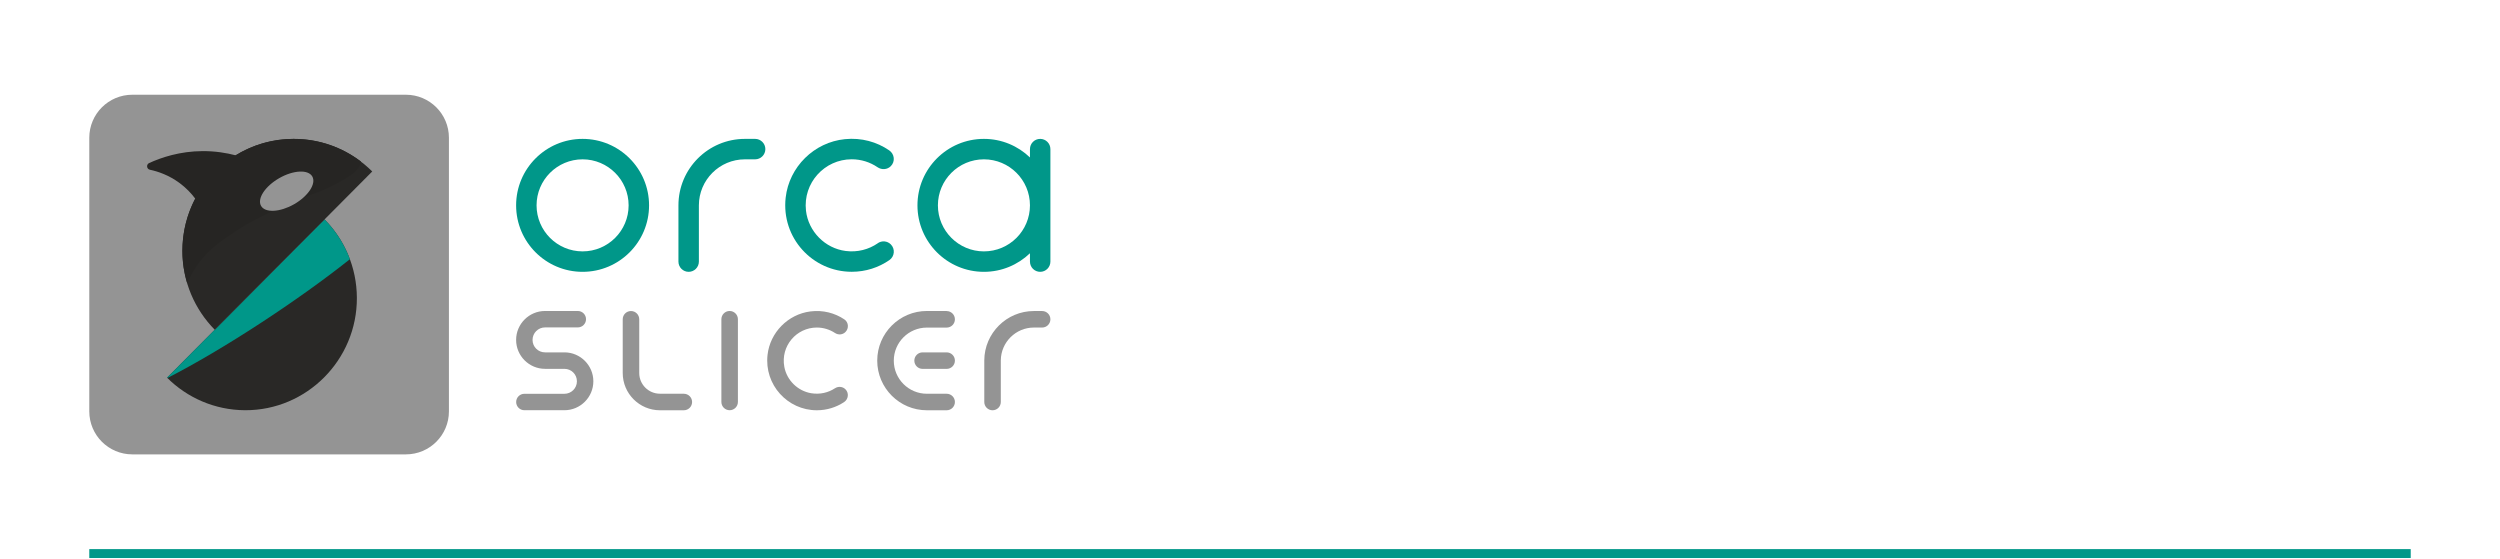
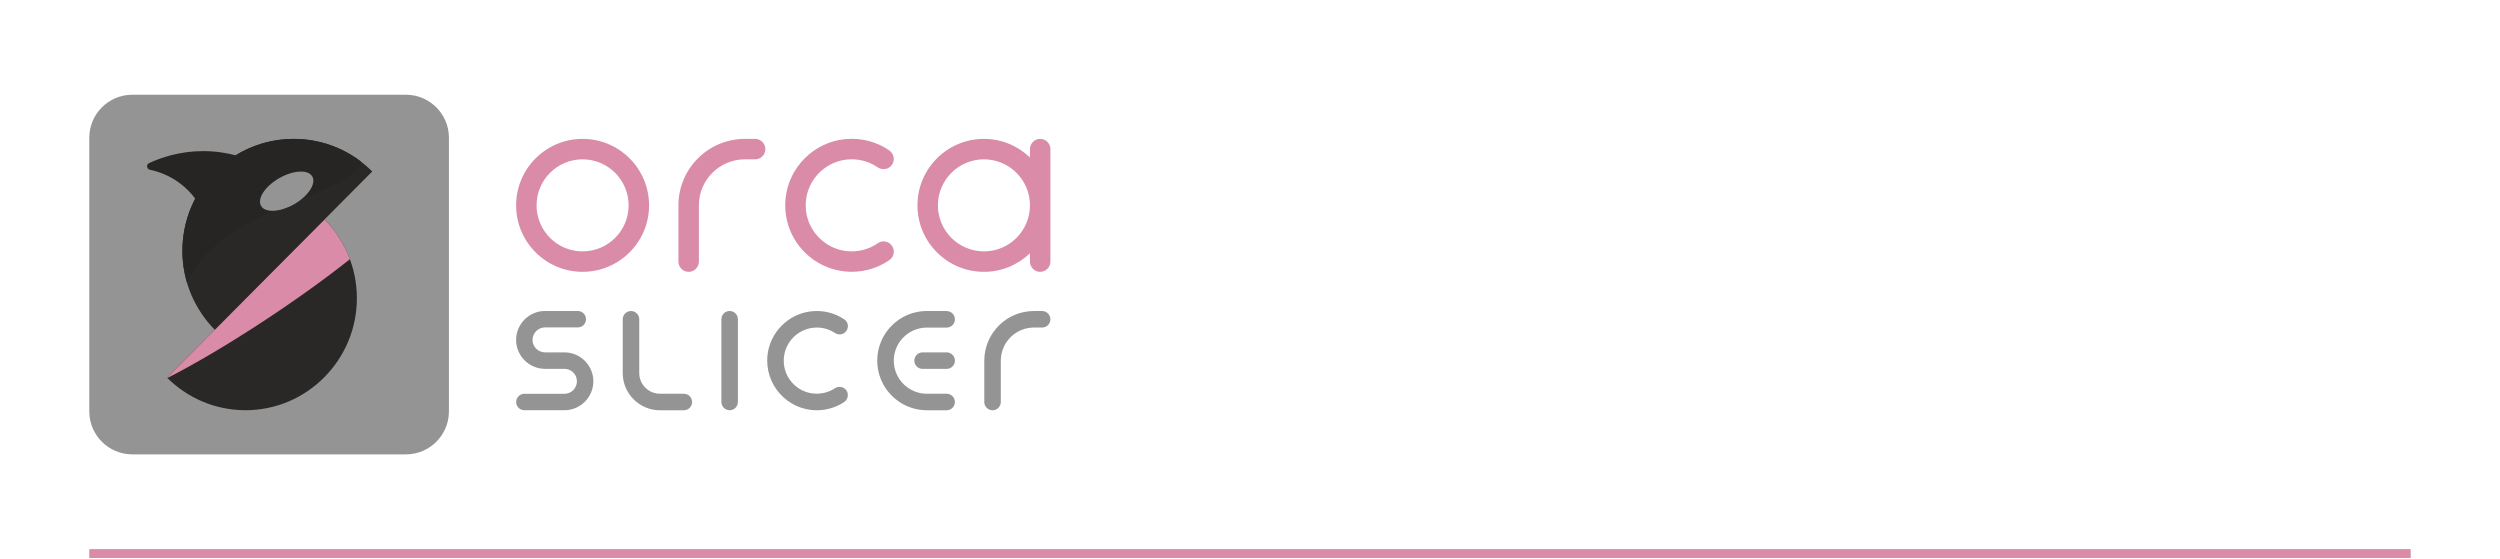
<svg xmlns="http://www.w3.org/2000/svg" id="a" width="560" height="125" viewBox="0 0 560 125">
-   <rect id="b" x="20" y="123" width="520" height="2" style="fill:#009789;" />
+   <rect id="b" x="20" y="123" width="520" height="2" style="fill:#D98BA8;" />
  <g id="c">
    <rect id="d" x="20" y="21.22" width="80.56" height="80.56" rx="9.64" ry="9.64" style="fill:#949494;" />
  </g>
  <g id="e">
    <path id="f" d="M37.42,84.6c4.49,4.48,10.66,7.26,17.48,7.29,13.8.06,25.1-11.3,25.04-25.18-.03-6.86-2.79-13.06-7.25-17.57l-35.27,35.46Z" style="fill:#292826;" />
  </g>
  <g id="g">
-     <path id="h" d="M72.69,49.14l-35.27,35.46s.05.05.08.07c12.36-6.3,29.28-17.38,40.88-26.61-1.25-3.38-3.21-6.42-5.69-8.93" style="fill:#009789;" />
+     <path id="h" d="M72.69,49.14l-35.27,35.46s.05.05.08.07c12.36-6.3,29.28-17.38,40.88-26.61-1.25-3.38-3.21-6.42-5.69-8.93" style="fill:#D98BA8;" />
  </g>
  <g id="i">
    <path id="j" d="M65.8,31.11c-13.77,0-24.94,11.23-24.94,25.08,0,6.9,2.77,13.14,7.25,17.68l35.27-35.46c-4.51-4.5-10.72-7.29-17.58-7.29" style="fill:#292826;" />
  </g>
  <g id="k">
    <path id="l" d="M65.8,31.11c-4.77,0-9.23,1.35-13.02,3.68-2.03-.53-4.55-.96-7.44-.94-5.04.03-9.14,1.4-11.93,2.67-.69.32-.58,1.34.16,1.5,1.83.39,4.25,1.2,6.64,2.97,1.51,1.11,2.66,2.35,3.52,3.5-1.83,3.49-2.87,7.47-2.87,11.69,0,2.52.37,4.95,1.06,7.25,1.05-2.34,2.16-3.9,2.52-4.39,2.29-3.15,4.71-4.79,8.29-7.2,2.64-1.78,6.3-3.87,16.82-8.2,0,0,3.29-.93,7.7-3.55,1.76-1.05,3.1-2.03,3.52-3.58.03-.11.06-.22.08-.32-4.18-3.19-9.4-5.08-15.05-5.08" style="fill:#262523;" />
  </g>
  <g id="m">
    <path id="n" d="M69.96,39.54c.91,1.62-.92,4.4-4.09,6.21-3.17,1.81-6.49,1.97-7.4.36-.91-1.62.92-4.4,4.09-6.21,3.17-1.81,6.49-1.97,7.4-.36" style="fill:#949494;" />
  </g>
  <path d="M163.44,69.66c-1.02,0-1.85.83-1.85,1.85v18.53c0,1.02.83,1.85,1.85,1.85s1.85-.83,1.85-1.85v-18.53c0-1.02-.83-1.85-1.85-1.85Z" style="fill:#949494;" />
  <path d="M212.05,69.66h-4.43c-6.13,0-11.12,4.99-11.12,11.12s4.99,11.12,11.12,11.12h4.43c1.02,0,1.85-.83,1.85-1.85s-.83-1.85-1.85-1.85h-4.43c-4.09,0-7.41-3.32-7.41-7.41s3.32-7.41,7.41-7.41h4.43c1.02,0,1.85-.83,1.85-1.85s-.83-1.85-1.85-1.85Z" style="fill:#949494;" />
  <path d="M212.05,78.93h-5.39c-1.02,0-1.85.83-1.85,1.85s.83,1.85,1.85,1.85h5.39c1.02,0,1.85-.83,1.85-1.85s-.83-1.85-1.85-1.85Z" style="fill:#949494;" />
  <path d="M126.43,91.89h-8.97c-1.02,0-1.84-.83-1.84-1.84s.82-1.84,1.84-1.84h8.97c1.54,0,2.8-1.25,2.8-2.8s-1.25-2.79-2.8-2.79h-4.34c-3.57,0-6.48-2.91-6.48-6.48s2.91-6.48,6.48-6.48h7.34c1.02,0,1.84.83,1.84,1.84s-.82,1.84-1.84,1.84h-7.34c-1.54,0-2.8,1.25-2.8,2.8s1.25,2.79,2.8,2.79h4.34c3.57,0,6.48,2.91,6.48,6.48s-2.91,6.48-6.48,6.48Z" style="fill:#949494;" />
  <path d="M187.05,86.96c-1.5.99-3.37,1.45-5.36,1.12-3.01-.51-5.44-2.9-6-5.89-.87-4.7,2.73-8.82,7.28-8.82,1.5,0,2.9.45,4.07,1.22.74.49,1.72.41,2.34-.22h0c.82-.82.71-2.19-.25-2.83-2.13-1.43-4.79-2.14-7.61-1.78-5.01.64-9.03,4.72-9.59,9.73-.76,6.7,4.49,12.41,11.04,12.41,2.25,0,4.34-.67,6.09-1.82.99-.65,1.16-2.04.32-2.88h0c-.63-.63-1.6-.71-2.34-.23Z" style="fill:#949494;" />
  <path d="M153.17,88.19h-5.35c-2.55,0-4.63-2.08-4.63-4.63v-12.04c0-1.02-.83-1.85-1.85-1.85s-1.85.83-1.85,1.85v12.04c0,4.6,3.74,8.34,8.34,8.34h5.35c1.02,0,1.85-.83,1.85-1.85s-.83-1.85-1.85-1.85Z" style="fill:#949494;" />
  <path d="M233.44,73.37h-1.85c-4.06,0-7.37,3.29-7.41,7.35v9.33c0,1.02-.83,1.85-1.85,1.85s-1.85-.83-1.85-1.85v-9.33c.04-6.1,5.01-11.05,11.11-11.05h1.85c1.02,0,1.85.83,1.85,1.85s-.83,1.85-1.85,1.85Z" style="fill:#949494;" />
-   <path d="M130.5,35.69c5.68,0,10.31,4.62,10.31,10.31s-4.62,10.31-10.31,10.31-10.31-4.62-10.31-10.31,4.62-10.31,10.31-10.31M130.5,31.11c-8.22,0-14.89,6.67-14.89,14.89s6.67,14.89,14.89,14.89,14.89-6.67,14.89-14.89-6.67-14.89-14.89-14.89h0Z" style="fill:#009789;" />
-   <path d="M233,31.11c-1.27,0-2.29,1.03-2.29,2.29v1.87c-2.68-2.57-6.3-4.16-10.31-4.16-8.22,0-14.89,6.67-14.89,14.89s6.67,14.89,14.89,14.89c4,0,7.63-1.59,10.31-4.16v1.87c0,1.27,1.03,2.29,2.29,2.29s2.29-1.03,2.29-2.29v-25.2c0-1.27-1.03-2.29-2.29-2.29ZM220.4,56.31c-5.68,0-10.31-4.62-10.31-10.31s4.62-10.31,10.31-10.31,10.31,4.62,10.31,10.31-4.62,10.31-10.31,10.31Z" style="fill:#009789;" />
-   <path d="M169.15,31.11h-2.29c-8.22,0-14.89,6.67-14.89,14.89v12.6c0,1.27,1.03,2.29,2.29,2.29s2.29-1.03,2.29-2.29v-12.6c0-5.68,4.62-10.31,10.31-10.31h0s2.29,0,2.29,0c1.27,0,2.29-1.03,2.29-2.29s-1.03-2.29-2.29-2.29Z" style="fill:#009789;" />
-   <path d="M196.61,54.5c-2,1.37-4.5,2.06-7.17,1.72-4.64-.59-8.37-4.38-8.9-9.03-.7-6.22,4.16-11.51,10.24-11.51,2.15,0,4.14.66,5.79,1.78.93.63,2.17.56,2.97-.24h0c1.03-1.03.84-2.72-.36-3.54-2.77-1.9-6.22-2.88-9.91-2.51-6.9.68-12.51,6.21-13.28,13.1-1.01,8.99,6.01,16.61,14.8,16.61,3.13,0,6.03-.96,8.42-2.61,1.19-.82,1.35-2.51.33-3.53h0c-.79-.79-2.01-.89-2.93-.26Z" style="fill:#009789;" />
+   <path d="M130.5,35.69c5.68,0,10.31,4.62,10.31,10.31s-4.62,10.31-10.31,10.31-10.31-4.62-10.31-10.31,4.62-10.31,10.31-10.31M130.5,31.11c-8.22,0-14.89,6.67-14.89,14.89s6.67,14.89,14.89,14.89,14.89-6.67,14.89-14.89-6.67-14.89-14.89-14.89h0Z" style="fill:#D98BA8;" />
+   <path d="M233,31.11c-1.27,0-2.29,1.03-2.29,2.29v1.87c-2.68-2.57-6.3-4.16-10.31-4.16-8.22,0-14.89,6.67-14.89,14.89s6.67,14.89,14.89,14.89c4,0,7.63-1.59,10.31-4.16v1.87c0,1.27,1.03,2.29,2.29,2.29s2.29-1.03,2.29-2.29v-25.2c0-1.27-1.03-2.29-2.29-2.29ZM220.4,56.31c-5.68,0-10.31-4.62-10.31-10.31s4.62-10.31,10.31-10.31,10.31,4.62,10.31,10.31-4.62,10.31-10.31,10.31Z" style="fill:#D98BA8;" />
+   <path d="M169.15,31.11h-2.29c-8.22,0-14.89,6.67-14.89,14.89v12.6c0,1.27,1.03,2.29,2.29,2.29s2.29-1.03,2.29-2.29v-12.6c0-5.68,4.62-10.31,10.31-10.31h0s2.29,0,2.29,0c1.27,0,2.29-1.03,2.29-2.29s-1.03-2.29-2.29-2.29Z" style="fill:#D98BA8;" />
+   <path d="M196.61,54.5c-2,1.37-4.5,2.06-7.17,1.72-4.64-.59-8.37-4.38-8.9-9.03-.7-6.22,4.16-11.51,10.24-11.51,2.15,0,4.14.66,5.79,1.78.93.63,2.17.56,2.97-.24h0c1.03-1.03.84-2.72-.36-3.54-2.77-1.9-6.22-2.88-9.91-2.51-6.9.68-12.51,6.21-13.28,13.1-1.01,8.99,6.01,16.61,14.8,16.61,3.13,0,6.03-.96,8.42-2.61,1.19-.82,1.35-2.51.33-3.53h0c-.79-.79-2.01-.89-2.93-.26Z" style="fill:#D98BA8;" />
</svg>
